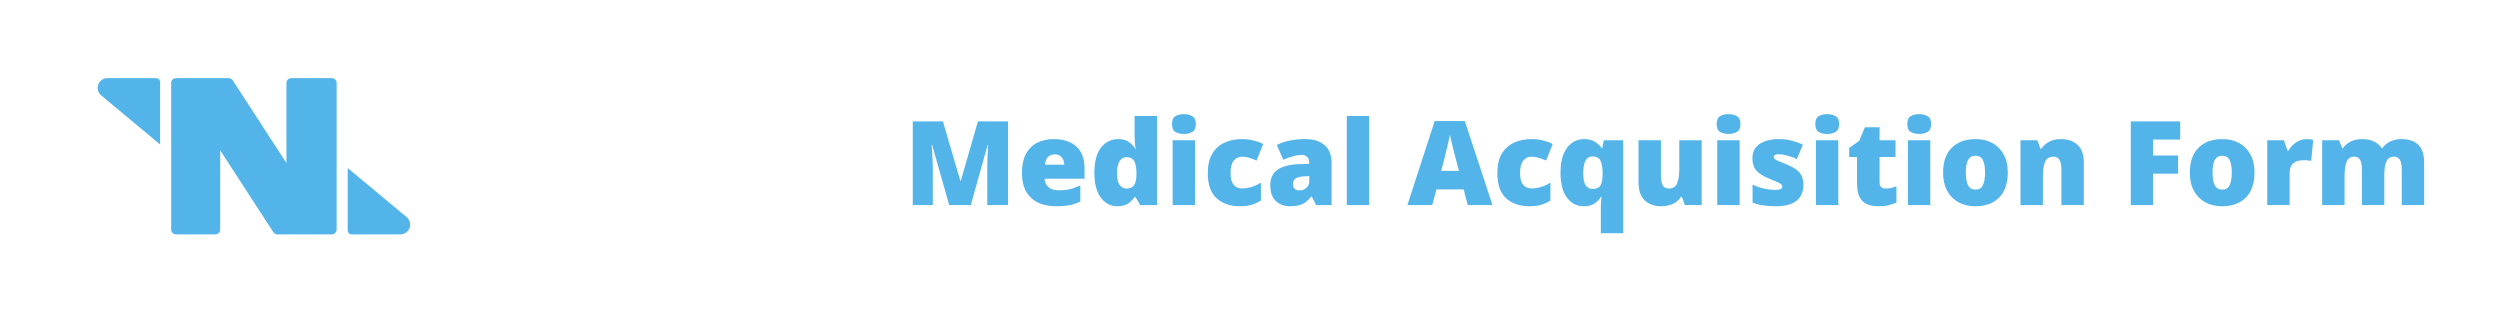
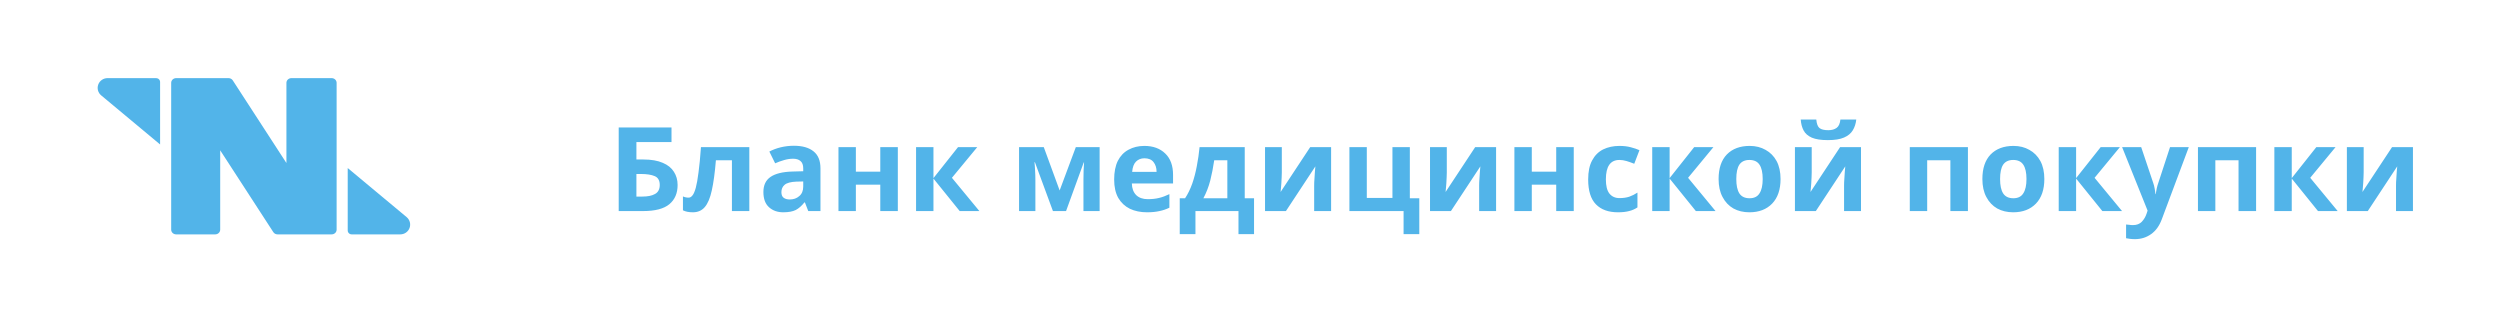
- <svg xmlns="http://www.w3.org/2000/svg" width="256" height="32" viewBox="0 0 256 32" fill="none">
-   <path fill-rule="evenodd" clip-rule="evenodd" d="M10.36 9.766C10.201 9.634 10.088 9.457 10.034 9.259C9.981 9.06 9.99 8.851 10.061 8.658C10.132 8.465 10.261 8.298 10.431 8.181C10.601 8.063 10.803 8 11.01 8H15.99C16.097 8 16.2 8.042 16.276 8.117C16.352 8.192 16.394 8.294 16.394 8.4V14.793L10.36 9.766ZM23.401 8H18.038C17.904 8 17.774 8.051 17.678 8.141C17.583 8.232 17.529 8.354 17.529 8.482V23.518C17.529 23.646 17.583 23.768 17.678 23.859C17.774 23.949 17.904 24 18.038 24H22.038C22.174 24 22.303 23.949 22.398 23.859C22.494 23.768 22.548 23.646 22.548 23.518V15.391L27.987 23.77C28.032 23.84 28.096 23.898 28.172 23.939C28.248 23.979 28.334 24 28.421 24H33.961C34.096 24 34.225 23.949 34.321 23.859C34.416 23.768 34.47 23.646 34.47 23.518V8.482C34.47 8.419 34.457 8.356 34.431 8.298C34.406 8.239 34.368 8.186 34.321 8.141C34.273 8.096 34.217 8.061 34.155 8.037C34.094 8.012 34.027 8 33.961 8H29.84C29.704 8 29.575 8.051 29.479 8.141C29.384 8.232 29.33 8.354 29.33 8.482V16.695L23.835 8.23C23.79 8.16 23.726 8.102 23.65 8.061C23.574 8.021 23.488 8 23.401 8ZM41.966 22.741C41.912 22.543 41.798 22.366 41.64 22.234L35.606 17.207V23.6C35.606 23.652 35.616 23.704 35.637 23.753C35.657 23.802 35.687 23.846 35.724 23.883C35.762 23.92 35.806 23.95 35.855 23.97C35.904 23.99 35.957 24 36.01 24H40.99C41.197 24 41.399 23.937 41.569 23.819C41.739 23.702 41.868 23.535 41.939 23.342C42.01 23.149 42.019 22.94 41.966 22.741Z" fill="#52B4E9" />
-   <path d="M245.892 14.244C246.652 14.244 247.232 14.436 247.632 14.82C248.032 15.204 248.232 15.824 248.232 16.68V21H245.94V17.388C245.94 16.884 245.872 16.536 245.736 16.344C245.6 16.144 245.4 16.044 245.136 16.044C244.768 16.044 244.512 16.208 244.368 16.536C244.224 16.856 244.152 17.312 244.152 17.904V21H241.86V17.388C241.86 16.908 241.796 16.564 241.668 16.356C241.54 16.148 241.348 16.044 241.092 16.044C240.7 16.044 240.432 16.22 240.288 16.572C240.152 16.924 240.084 17.432 240.084 18.096V21H237.792V14.364H239.52L239.856 15.18H239.916C240.092 14.908 240.344 14.684 240.672 14.508C241.008 14.332 241.42 14.244 241.908 14.244C242.396 14.244 242.796 14.328 243.108 14.496C243.428 14.656 243.688 14.88 243.888 15.168H243.96C244.168 14.872 244.436 14.644 244.764 14.484C245.1 14.324 245.476 14.244 245.892 14.244Z" fill="#52B4E9" />
-   <path d="M236.175 14.244C236.303 14.244 236.435 14.252 236.571 14.268C236.707 14.284 236.807 14.3 236.871 14.316L236.667 16.476C236.587 16.46 236.487 16.444 236.367 16.428C236.255 16.412 236.095 16.404 235.887 16.404C235.695 16.404 235.487 16.432 235.263 16.488C235.047 16.544 234.859 16.668 234.699 16.86C234.539 17.044 234.459 17.336 234.459 17.736V21H232.167V14.364H233.871L234.231 15.42H234.339C234.523 15.092 234.779 14.816 235.107 14.592C235.443 14.36 235.799 14.244 236.175 14.244Z" fill="#52B4E9" />
-   <path d="M230.862 17.664C230.862 18.776 230.566 19.632 229.974 20.232C229.382 20.824 228.57 21.12 227.538 21.12C226.898 21.12 226.33 20.988 225.834 20.724C225.338 20.452 224.946 20.06 224.658 19.548C224.378 19.028 224.238 18.4 224.238 17.664C224.238 16.568 224.534 15.724 225.126 15.132C225.718 14.54 226.534 14.244 227.574 14.244C228.214 14.244 228.778 14.376 229.266 14.64C229.762 14.904 230.15 15.292 230.43 15.804C230.718 16.308 230.862 16.928 230.862 17.664ZM226.566 17.664C226.566 18.232 226.642 18.668 226.794 18.972C226.946 19.268 227.202 19.416 227.562 19.416C227.914 19.416 228.162 19.268 228.306 18.972C228.458 18.668 228.534 18.232 228.534 17.664C228.534 17.096 228.458 16.668 228.306 16.38C228.162 16.092 227.91 15.948 227.55 15.948C227.206 15.948 226.954 16.092 226.794 16.38C226.642 16.668 226.566 17.096 226.566 17.664Z" fill="#52B4E9" />
-   <path d="M220.47 21H218.19V12.432H223.254V14.292H220.47V15.924H223.038V17.784H220.47V21Z" fill="#52B4E9" />
-   <path d="M211.053 14.244C211.741 14.244 212.301 14.436 212.733 14.82C213.165 15.204 213.381 15.824 213.381 16.68V21H211.089V17.376C211.089 16.936 211.025 16.604 210.897 16.38C210.769 16.156 210.565 16.044 210.285 16.044C209.853 16.044 209.561 16.22 209.409 16.572C209.265 16.924 209.193 17.432 209.193 18.096V21H206.901V14.364H208.629L208.941 15.24H209.025C209.233 14.928 209.505 14.684 209.841 14.508C210.185 14.332 210.589 14.244 211.053 14.244Z" fill="#52B4E9" />
-   <path d="M205.597 17.664C205.597 18.776 205.301 19.632 204.709 20.232C204.117 20.824 203.305 21.12 202.273 21.12C201.633 21.12 201.065 20.988 200.569 20.724C200.073 20.452 199.681 20.06 199.393 19.548C199.113 19.028 198.973 18.4 198.973 17.664C198.973 16.568 199.269 15.724 199.861 15.132C200.453 14.54 201.269 14.244 202.309 14.244C202.949 14.244 203.513 14.376 204.001 14.64C204.497 14.904 204.885 15.292 205.165 15.804C205.453 16.308 205.597 16.928 205.597 17.664ZM201.301 17.664C201.301 18.232 201.377 18.668 201.529 18.972C201.681 19.268 201.937 19.416 202.297 19.416C202.649 19.416 202.897 19.268 203.041 18.972C203.193 18.668 203.269 18.232 203.269 17.664C203.269 17.096 203.193 16.668 203.041 16.38C202.897 16.092 202.645 15.948 202.285 15.948C201.941 15.948 201.689 16.092 201.529 16.38C201.377 16.668 201.301 17.096 201.301 17.664Z" fill="#52B4E9" />
-   <path d="M196.522 11.688C196.85 11.688 197.134 11.756 197.374 11.892C197.622 12.028 197.746 12.3 197.746 12.708C197.746 13.1 197.622 13.368 197.374 13.512C197.134 13.648 196.85 13.716 196.522 13.716C196.186 13.716 195.898 13.648 195.658 13.512C195.426 13.368 195.31 13.1 195.31 12.708C195.31 12.3 195.426 12.028 195.658 11.892C195.898 11.756 196.186 11.688 196.522 11.688ZM197.662 14.364V21H195.37V14.364H197.662Z" fill="#52B4E9" />
-   <path d="M193.091 19.308C193.299 19.308 193.487 19.288 193.655 19.248C193.831 19.2 194.011 19.144 194.195 19.08V20.748C193.947 20.852 193.683 20.94 193.403 21.012C193.123 21.084 192.767 21.12 192.335 21.12C191.903 21.12 191.523 21.052 191.195 20.916C190.875 20.78 190.623 20.548 190.439 20.22C190.255 19.884 190.163 19.416 190.163 18.816V16.08H189.359V15.144L190.379 14.424L190.967 13.032H192.467V14.364H194.099V16.08H192.467V18.66C192.467 19.092 192.675 19.308 193.091 19.308Z" fill="#52B4E9" />
-   <path d="M187.101 11.688C187.429 11.688 187.713 11.756 187.953 11.892C188.201 12.028 188.325 12.3 188.325 12.708C188.325 13.1 188.201 13.368 187.953 13.512C187.713 13.648 187.429 13.716 187.101 13.716C186.765 13.716 186.477 13.648 186.237 13.512C186.005 13.368 185.889 13.1 185.889 12.708C185.889 12.3 186.005 12.028 186.237 11.892C186.477 11.756 186.765 11.688 187.101 11.688ZM188.241 14.364V21H185.949V14.364H188.241Z" fill="#52B4E9" />
-   <path d="M184.669 18.96C184.669 19.376 184.573 19.748 184.381 20.076C184.197 20.404 183.897 20.66 183.481 20.844C183.073 21.028 182.533 21.12 181.861 21.12C181.389 21.12 180.965 21.092 180.589 21.036C180.221 20.988 179.845 20.892 179.461 20.748V18.912C179.885 19.104 180.313 19.244 180.745 19.332C181.177 19.412 181.517 19.452 181.765 19.452C182.261 19.452 182.509 19.34 182.509 19.116C182.509 19.02 182.469 18.936 182.389 18.864C182.309 18.792 182.165 18.712 181.957 18.624C181.757 18.536 181.469 18.416 181.093 18.264C180.541 18.032 180.129 17.768 179.857 17.472C179.585 17.168 179.449 16.744 179.449 16.2C179.449 15.552 179.697 15.064 180.193 14.736C180.697 14.408 181.361 14.244 182.185 14.244C182.625 14.244 183.037 14.292 183.421 14.388C183.805 14.484 184.205 14.624 184.621 14.808L183.997 16.284C183.669 16.132 183.337 16.012 183.001 15.924C182.665 15.836 182.397 15.792 182.197 15.792C181.821 15.792 181.633 15.884 181.633 16.068C181.633 16.148 181.665 16.22 181.729 16.284C181.801 16.348 181.933 16.42 182.125 16.5C182.317 16.58 182.597 16.696 182.965 16.848C183.349 17 183.665 17.168 183.913 17.352C184.169 17.528 184.357 17.744 184.477 18C184.605 18.248 184.669 18.568 184.669 18.96Z" fill="#52B4E9" />
-   <path d="M176.999 11.688C177.327 11.688 177.611 11.756 177.851 11.892C178.099 12.028 178.223 12.3 178.223 12.708C178.223 13.1 178.099 13.368 177.851 13.512C177.611 13.648 177.327 13.716 176.999 13.716C176.663 13.716 176.375 13.648 176.135 13.512C175.903 13.368 175.787 13.1 175.787 12.708C175.787 12.3 175.903 12.028 176.135 11.892C176.375 11.756 176.663 11.688 176.999 11.688ZM178.139 14.364V21H175.847V14.364H178.139Z" fill="#52B4E9" />
-   <path d="M174.252 14.364V21H172.524L172.236 20.172H172.104C171.896 20.508 171.612 20.752 171.252 20.904C170.892 21.048 170.508 21.12 170.1 21.12C169.668 21.12 169.276 21.036 168.924 20.868C168.572 20.7 168.292 20.436 168.084 20.076C167.884 19.716 167.784 19.252 167.784 18.684V14.364H170.076V17.988C170.076 18.42 170.136 18.748 170.256 18.972C170.384 19.196 170.588 19.308 170.868 19.308C171.3 19.308 171.588 19.132 171.732 18.78C171.884 18.428 171.96 17.924 171.96 17.268V14.364H174.252Z" fill="#52B4E9" />
-   <path d="M163.925 21.132C163.925 20.804 163.949 20.48 163.997 20.16H163.925C163.773 20.424 163.557 20.652 163.277 20.844C162.997 21.028 162.629 21.12 162.173 21.12C161.469 21.12 160.897 20.828 160.457 20.244C160.017 19.66 159.797 18.808 159.797 17.688C159.797 16.568 160.021 15.716 160.469 15.132C160.917 14.54 161.497 14.244 162.209 14.244C162.673 14.244 163.045 14.336 163.325 14.52C163.613 14.696 163.845 14.916 164.021 15.18H164.069L164.237 14.364H166.217V23.88H163.925V21.132ZM163.109 19.344C163.485 19.344 163.745 19.228 163.889 18.996C164.033 18.756 164.105 18.4 164.105 17.928V17.652C164.105 17.132 164.033 16.732 163.889 16.452C163.753 16.164 163.481 16.02 163.073 16.02C162.441 16.02 162.125 16.588 162.125 17.724C162.125 18.3 162.205 18.716 162.365 18.972C162.525 19.22 162.773 19.344 163.109 19.344Z" fill="#52B4E9" />
-   <path d="M156.64 21.12C155.632 21.12 154.828 20.848 154.228 20.304C153.628 19.76 153.328 18.896 153.328 17.712C153.328 16.904 153.48 16.248 153.784 15.744C154.088 15.232 154.5 14.856 155.02 14.616C155.548 14.368 156.148 14.244 156.82 14.244C157.228 14.244 157.612 14.288 157.972 14.376C158.34 14.464 158.68 14.588 158.992 14.748L158.32 16.44C158.048 16.32 157.792 16.224 157.552 16.152C157.32 16.08 157.076 16.044 156.82 16.044C156.476 16.044 156.196 16.18 155.98 16.452C155.764 16.724 155.656 17.14 155.656 17.7C155.656 18.276 155.764 18.688 155.98 18.936C156.204 19.176 156.488 19.296 156.832 19.296C157.16 19.296 157.488 19.244 157.816 19.14C158.152 19.036 158.468 18.892 158.764 18.708V20.532C158.492 20.708 158.184 20.852 157.84 20.964C157.496 21.068 157.096 21.12 156.64 21.12Z" fill="#52B4E9" />
-   <path d="M150.297 21L149.877 19.392H147.093L146.661 21H144.117L146.913 12.396H149.997L152.829 21H150.297ZM149.025 16.092C148.985 15.94 148.929 15.724 148.857 15.444C148.785 15.156 148.713 14.86 148.641 14.556C148.569 14.252 148.513 14.004 148.473 13.812C148.441 14.004 148.389 14.244 148.317 14.532C148.253 14.82 148.185 15.104 148.113 15.384C148.049 15.664 147.993 15.9 147.945 16.092L147.573 17.496H149.397L149.025 16.092Z" fill="#52B4E9" />
-   <path d="M140.205 21H137.913V11.88H140.205V21Z" fill="#52B4E9" />
-   <path d="M133.677 14.244C134.517 14.244 135.173 14.452 135.645 14.868C136.117 15.284 136.353 15.876 136.353 16.644V21H134.769L134.325 20.124H134.277C134.093 20.356 133.901 20.548 133.701 20.7C133.509 20.844 133.285 20.948 133.029 21.012C132.773 21.084 132.461 21.12 132.093 21.12C131.517 21.12 131.037 20.944 130.653 20.592C130.269 20.24 130.077 19.7 130.077 18.972C130.077 18.26 130.321 17.732 130.809 17.388C131.305 17.044 132.021 16.852 132.957 16.812L134.061 16.776V16.68C134.061 16.384 133.989 16.176 133.845 16.056C133.701 15.928 133.505 15.864 133.257 15.864C132.993 15.864 132.701 15.912 132.381 16.008C132.061 16.096 131.737 16.212 131.409 16.356L130.749 14.844C131.133 14.644 131.565 14.496 132.045 14.4C132.533 14.296 133.077 14.244 133.677 14.244ZM133.545 18.06C133.129 18.076 132.833 18.152 132.657 18.288C132.489 18.416 132.405 18.6 132.405 18.84C132.405 19.064 132.465 19.232 132.585 19.344C132.705 19.448 132.865 19.5 133.065 19.5C133.345 19.5 133.581 19.412 133.773 19.236C133.973 19.06 134.073 18.832 134.073 18.552V18.036L133.545 18.06Z" fill="#52B4E9" />
-   <path d="M126.992 21.12C125.984 21.12 125.18 20.848 124.58 20.304C123.98 19.76 123.68 18.896 123.68 17.712C123.68 16.904 123.832 16.248 124.136 15.744C124.44 15.232 124.852 14.856 125.372 14.616C125.9 14.368 126.5 14.244 127.172 14.244C127.58 14.244 127.964 14.288 128.324 14.376C128.692 14.464 129.032 14.588 129.344 14.748L128.672 16.44C128.4 16.32 128.144 16.224 127.904 16.152C127.672 16.08 127.428 16.044 127.172 16.044C126.828 16.044 126.548 16.18 126.332 16.452C126.116 16.724 126.008 17.14 126.008 17.7C126.008 18.276 126.116 18.688 126.332 18.936C126.556 19.176 126.84 19.296 127.184 19.296C127.512 19.296 127.84 19.244 128.168 19.14C128.504 19.036 128.82 18.892 129.116 18.708V20.532C128.844 20.708 128.536 20.852 128.192 20.964C127.848 21.068 127.448 21.12 126.992 21.12Z" fill="#52B4E9" />
-   <path d="M121.229 11.688C121.557 11.688 121.841 11.756 122.081 11.892C122.329 12.028 122.453 12.3 122.453 12.708C122.453 13.1 122.329 13.368 122.081 13.512C121.841 13.648 121.557 13.716 121.229 13.716C120.893 13.716 120.605 13.648 120.365 13.512C120.133 13.368 120.017 13.1 120.017 12.708C120.017 12.3 120.133 12.028 120.365 11.892C120.605 11.756 120.893 11.688 121.229 11.688ZM122.369 14.364V21H120.077V14.364H122.369Z" fill="#52B4E9" />
-   <path d="M114.418 21.12C113.738 21.12 113.174 20.828 112.726 20.244C112.286 19.66 112.066 18.808 112.066 17.688C112.066 16.552 112.29 15.696 112.738 15.12C113.194 14.536 113.782 14.244 114.502 14.244C114.95 14.244 115.306 14.336 115.57 14.52C115.842 14.704 116.066 14.936 116.242 15.216H116.29C116.258 15.048 116.23 14.816 116.206 14.52C116.19 14.224 116.182 13.936 116.182 13.656V11.88H118.486V21H116.758L116.266 20.16H116.182C116.022 20.424 115.802 20.652 115.522 20.844C115.242 21.028 114.874 21.12 114.418 21.12ZM115.354 19.308C115.722 19.308 115.982 19.192 116.134 18.96C116.286 18.728 116.366 18.372 116.374 17.892V17.712C116.374 17.192 116.298 16.792 116.146 16.512C116.002 16.232 115.73 16.092 115.33 16.092C115.058 16.092 114.83 16.224 114.646 16.488C114.47 16.752 114.382 17.164 114.382 17.724C114.382 18.276 114.47 18.68 114.646 18.936C114.83 19.184 115.066 19.308 115.354 19.308Z" fill="#52B4E9" />
-   <path d="M107.925 14.244C108.893 14.244 109.657 14.496 110.217 15C110.777 15.504 111.057 16.264 111.057 17.28V18.3H106.965C106.981 18.644 107.109 18.928 107.349 19.152C107.597 19.376 107.953 19.488 108.417 19.488C108.833 19.488 109.213 19.448 109.557 19.368C109.901 19.288 110.257 19.16 110.625 18.984V20.628C110.305 20.796 109.953 20.92 109.569 21C109.193 21.08 108.717 21.12 108.141 21.12C107.469 21.12 106.869 21.004 106.341 20.772C105.821 20.532 105.409 20.16 105.105 19.656C104.801 19.152 104.649 18.508 104.649 17.724C104.649 16.924 104.785 16.268 105.057 15.756C105.337 15.244 105.721 14.864 106.209 14.616C106.705 14.368 107.277 14.244 107.925 14.244ZM108.009 15.804C107.737 15.804 107.509 15.888 107.325 16.056C107.149 16.224 107.045 16.492 107.013 16.86H108.981C108.973 16.564 108.885 16.316 108.717 16.116C108.557 15.908 108.321 15.804 108.009 15.804Z" fill="#52B4E9" />
-   <path d="M97.199 21L95.447 14.832H95.399C95.415 14.992 95.431 15.208 95.447 15.48C95.463 15.752 95.479 16.048 95.495 16.368C95.511 16.68 95.519 16.984 95.519 17.28V21H93.467V12.432H96.551L98.339 18.516H98.387L100.139 12.432H103.223V21H101.099V17.244C101.099 16.972 101.103 16.684 101.111 16.38C101.119 16.068 101.131 15.776 101.147 15.504C101.163 15.224 101.175 15.004 101.183 14.844H101.135L99.407 21H97.199Z" fill="#52B4E9" />
+ <svg xmlns="http://www.w3.org/2000/svg" width="256" height="32" viewBox="0 0 256 32" fill="none" version="1.1" id="svg23">
+   <defs id="defs23" />
+   <path fill-rule="evenodd" clip-rule="evenodd" d="M10.36 9.766C10.201 9.634 10.088 9.457 10.034 9.259C9.981 9.06 9.99 8.851 10.061 8.658C10.132 8.465 10.261 8.298 10.431 8.181C10.601 8.063 10.803 8 11.01 8H15.99C16.097 8 16.2 8.042 16.276 8.117C16.352 8.192 16.394 8.294 16.394 8.4V14.793L10.36 9.766ZM23.401 8H18.038C17.904 8 17.774 8.051 17.678 8.141C17.583 8.232 17.529 8.354 17.529 8.482V23.518C17.529 23.646 17.583 23.768 17.678 23.859C17.774 23.949 17.904 24 18.038 24H22.038C22.174 24 22.303 23.949 22.398 23.859C22.494 23.768 22.548 23.646 22.548 23.518V15.391L27.987 23.77C28.032 23.84 28.096 23.898 28.172 23.939C28.248 23.979 28.334 24 28.421 24H33.961C34.096 24 34.225 23.949 34.321 23.859C34.416 23.768 34.47 23.646 34.47 23.518V8.482C34.47 8.419 34.457 8.356 34.431 8.298C34.406 8.239 34.368 8.186 34.321 8.141C34.273 8.096 34.217 8.061 34.155 8.037C34.094 8.012 34.027 8 33.961 8H29.84C29.704 8 29.575 8.051 29.479 8.141C29.384 8.232 29.33 8.354 29.33 8.482V16.695L23.835 8.23C23.79 8.16 23.726 8.102 23.65 8.061C23.574 8.021 23.488 8 23.401 8ZM41.966 22.741C41.912 22.543 41.798 22.366 41.64 22.234L35.606 17.207V23.6C35.606 23.652 35.616 23.704 35.637 23.753C35.657 23.802 35.687 23.846 35.724 23.883C35.762 23.92 35.806 23.95 35.855 23.97C35.904 23.99 35.957 24 36.01 24H40.99C41.197 24 41.399 23.937 41.569 23.819C41.739 23.702 41.868 23.535 41.939 23.342C42.01 23.149 42.019 22.94 41.966 22.741Z" fill="#52B4E9" id="path1" />
+   <text xml:space="preserve" style="font-style:normal;font-variant:normal;font-weight:900;font-stretch:normal;font-size:12px;font-family:'Noto Sans Symbols';-inkscape-font-specification:'Noto Sans Symbols, Heavy';font-variant-ligatures:normal;font-variant-caps:normal;font-variant-numeric:normal;font-variant-east-asian:normal;text-align:start;writing-mode:lr-tb;direction:ltr;text-anchor:start;fill:#52b4e9;fill-opacity:1" x="62.278" y="21.612" id="text21">
+     <tspan id="tspan23" x="62.278" y="21.612">Бланк медицинской покупки</tspan>
+   </text>
</svg>
